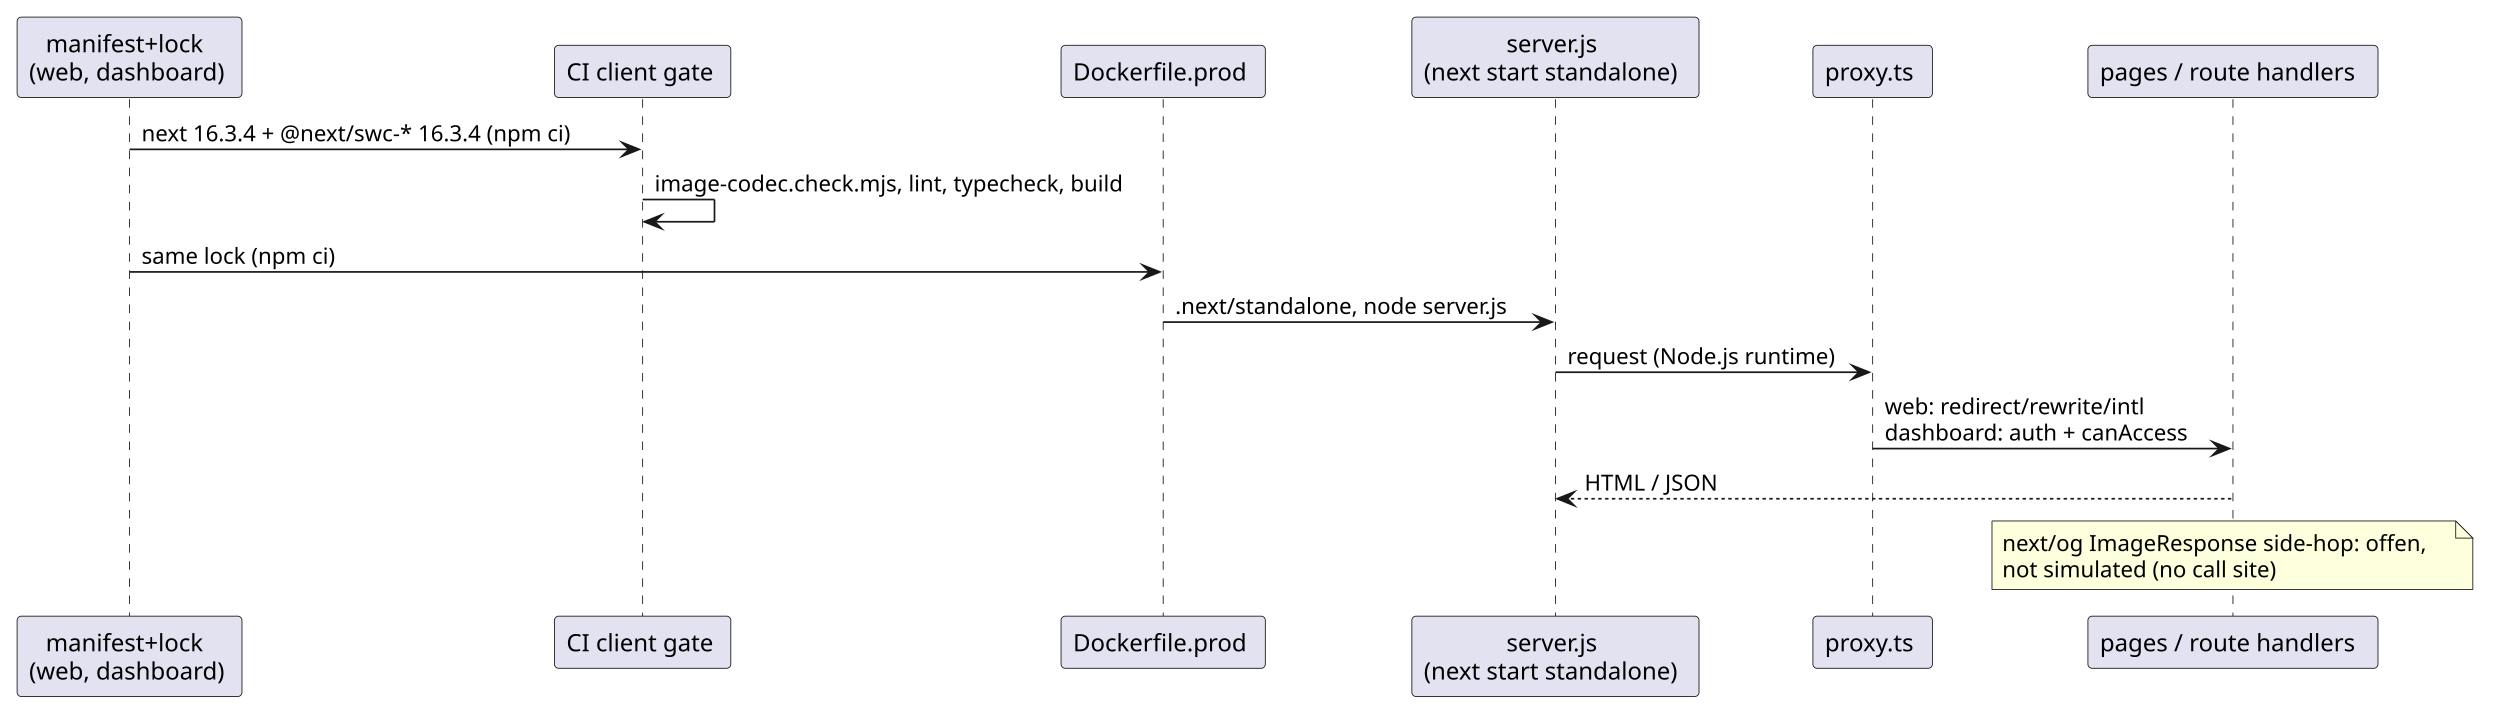
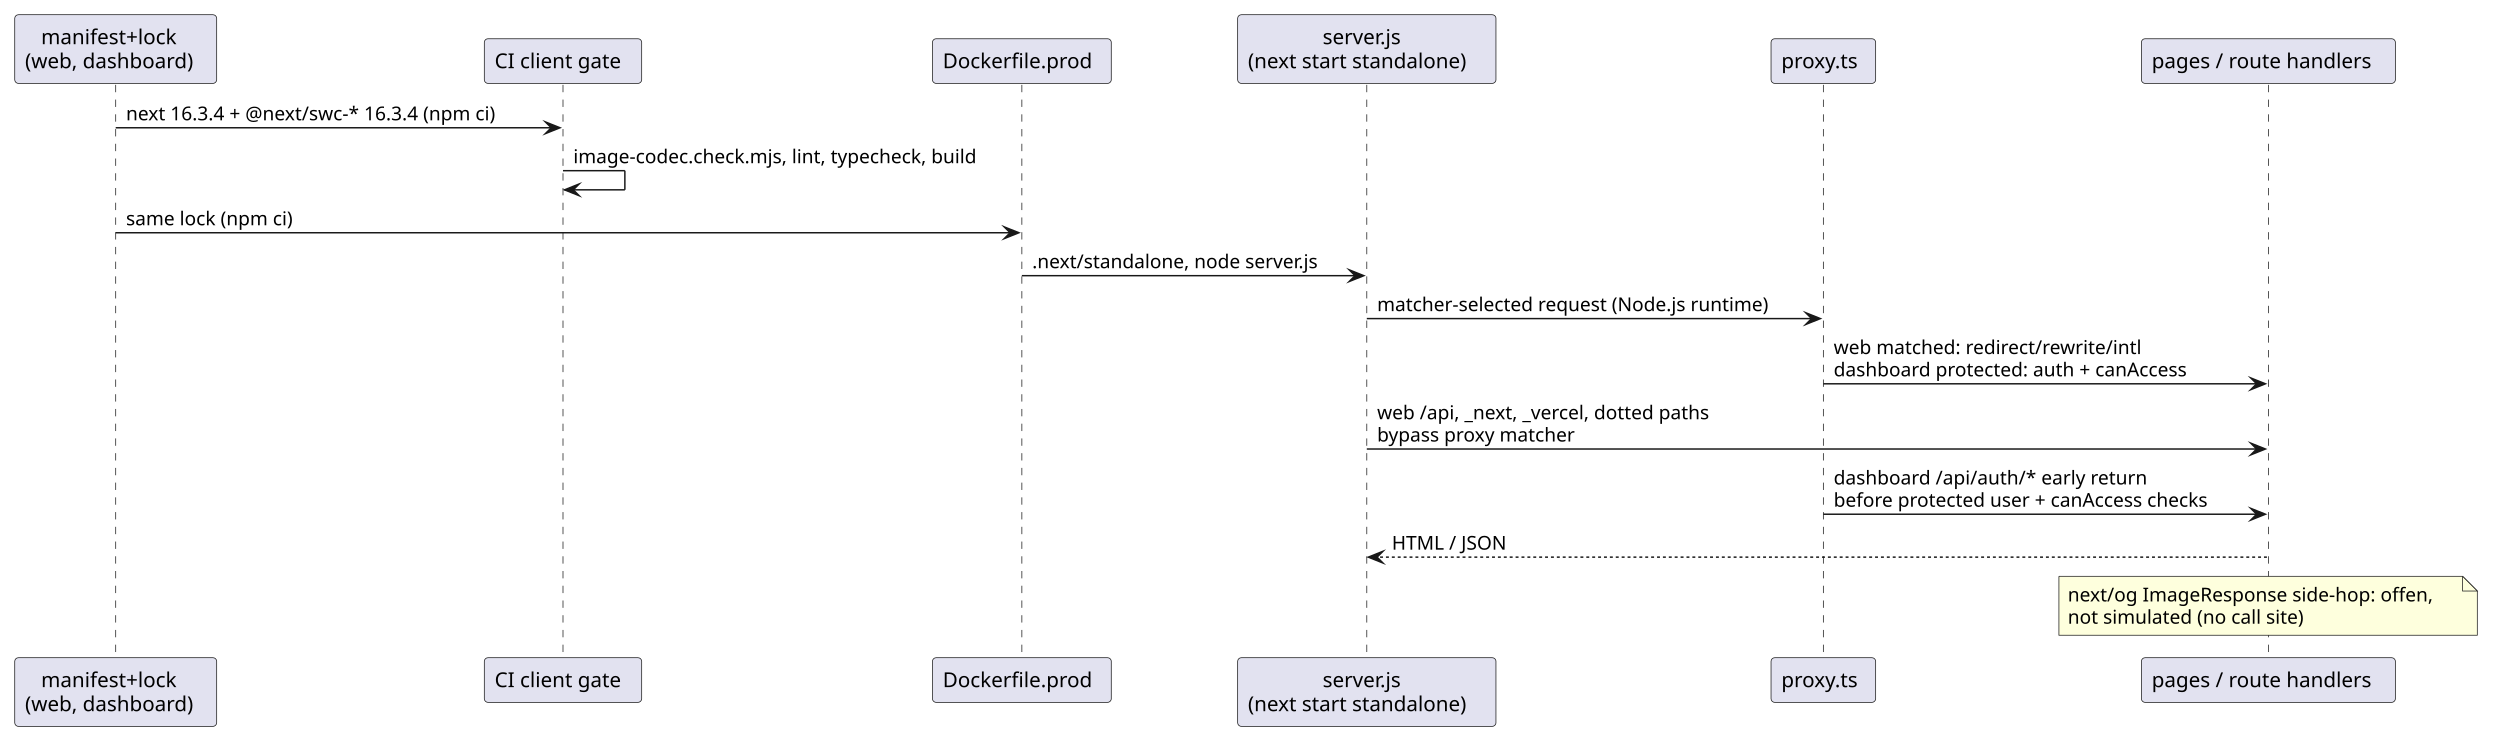
- <svg xmlns="http://www.w3.org/2000/svg" version="1.1" data-diagram-type="SEQUENCE" style="width:1461px;height:419px;background:#FFFFFF;" width="1461px" height="419px" viewBox="0 0 1461 419" zoomAndPan="magnify" preserveAspectRatio="none" contentStyleType="text/css">
+ <svg xmlns="http://www.w3.org/2000/svg" version="1.1" data-diagram-type="SEQUENCE" style="width:1697px;height:505px;background:#FFFFFF;" width="1697px" height="505px" viewBox="0 0 1697 505" zoomAndPan="magnify" preserveAspectRatio="none" contentStyleType="text/css">
  <defs />
  <g font-family="sans-serif" lengthAdjust="spacing">
    <g>
-       <rect x="72.207" y="57.977" width="8" height="302.105" fill="#000" fill-opacity="0" />
-       <line x1="75.707" y1="57.977" x2="75.707" y2="360.082" style="stroke:#181818;stroke-width:0.5;stroke-dasharray:5,5;" />
+       <rect x="75.041" y="57.594" width="8" height="388.859" fill="#000" fill-opacity="0" />
+       <line x1="78.541" y1="57.594" x2="78.541" y2="446.453" style="stroke:#181818;stroke-width:0.5;stroke-dasharray:5,5;" />
    </g>
    <g>
-       <rect x="372.051" y="57.977" width="8" height="302.105" fill="#000" fill-opacity="0" />
-       <line x1="375.551" y1="57.977" x2="375.551" y2="360.082" style="stroke:#181818;stroke-width:0.5;stroke-dasharray:5,5;" />
+       <rect x="378.661" y="57.594" width="8" height="388.859" fill="#000" fill-opacity="0" />
+       <line x1="382.161" y1="57.594" x2="382.161" y2="446.453" style="stroke:#181818;stroke-width:0.5;stroke-dasharray:5,5;" />
    </g>
    <g>
-       <rect x="676.272" y="57.977" width="8" height="302.105" fill="#000" fill-opacity="0" />
-       <line x1="679.772" y1="57.977" x2="679.772" y2="360.082" style="stroke:#181818;stroke-width:0.5;stroke-dasharray:5,5;" />
+       <rect x="690.138" y="57.594" width="8" height="388.859" fill="#000" fill-opacity="0" />
+       <line x1="693.638" y1="57.594" x2="693.638" y2="446.453" style="stroke:#181818;stroke-width:0.5;stroke-dasharray:5,5;" />
    </g>
    <g>
-       <rect x="905.492" y="57.977" width="8" height="302.105" fill="#000" fill-opacity="0" />
-       <line x1="908.992" y1="57.977" x2="908.992" y2="360.082" style="stroke:#181818;stroke-width:0.5;stroke-dasharray:5,5;" />
+       <rect x="924.283" y="57.594" width="8" height="388.859" fill="#000" fill-opacity="0" />
+       <line x1="927.783" y1="57.594" x2="927.783" y2="446.453" style="stroke:#181818;stroke-width:0.5;stroke-dasharray:5,5;" />
    </g>
    <g>
-       <rect x="1090.881" y="57.977" width="8" height="302.105" fill="#000" fill-opacity="0" />
-       <line x1="1094.381" y1="57.977" x2="1094.381" y2="360.082" style="stroke:#181818;stroke-width:0.5;stroke-dasharray:5,5;" />
+       <rect x="1234.188" y="57.594" width="8" height="388.859" fill="#000" fill-opacity="0" />
+       <line x1="1237.688" y1="57.594" x2="1237.688" y2="446.453" style="stroke:#181818;stroke-width:0.5;stroke-dasharray:5,5;" />
    </g>
    <g>
-       <rect x="1301.438" y="57.977" width="8" height="302.105" fill="#000" fill-opacity="0" />
-       <line x1="1304.938" y1="57.977" x2="1304.938" y2="360.082" style="stroke:#181818;stroke-width:0.5;stroke-dasharray:5,5;" />
+       <rect x="1536.279" y="57.594" width="8" height="388.859" fill="#000" fill-opacity="0" />
+       <line x1="1539.779" y1="57.594" x2="1539.779" y2="446.453" style="stroke:#181818;stroke-width:0.5;stroke-dasharray:5,5;" />
    </g>
-     <rect x="10" y="10" width="131.414" height="46.977" fill="#E2E2F0" style="stroke:#181818;stroke-width:0.5;" rx="2.5" ry="2.5" />
-     <text x="26.714" y="30.535" fill="#000" font-size="14" textLength="97.986">manifest+lock</text>
-     <text x="17" y="47.023" fill="#000" font-size="14" textLength="117.414">(web, dashboard)</text>
-     <rect x="324.018" y="26.488" width="103.065" height="30.488" fill="#E2E2F0" style="stroke:#181818;stroke-width:0.5;" rx="2.5" ry="2.5" />
-     <text x="331.018" y="47.023" fill="#000" font-size="14" textLength="89.065">CI client gate</text>
-     <rect x="620.077" y="26.488" width="119.39" height="30.488" fill="#E2E2F0" style="stroke:#181818;stroke-width:0.5;" rx="2.5" ry="2.5" />
-     <text x="627.077" y="47.023" fill="#000" font-size="14" textLength="105.39">Dockerfile.prod</text>
-     <rect x="825.084" y="10" width="167.815" height="46.977" fill="#E2E2F0" style="stroke:#181818;stroke-width:0.5;" rx="2.5" ry="2.5" />
-     <text x="880.359" y="30.535" fill="#000" font-size="14" textLength="57.265">server.js</text>
-     <text x="832.084" y="47.023" fill="#000" font-size="14" textLength="153.815">(next start standalone)</text>
-     <rect x="1059.459" y="26.488" width="69.843" height="30.488" fill="#E2E2F0" style="stroke:#181818;stroke-width:0.5;" rx="2.5" ry="2.5" />
-     <text x="1066.459" y="47.023" fill="#000" font-size="14" textLength="55.843">proxy.ts</text>
-     <rect x="1220.176" y="26.488" width="169.524" height="30.488" fill="#E2E2F0" style="stroke:#181818;stroke-width:0.5;" rx="2.5" ry="2.5" />
-     <text x="1227.176" y="47.023" fill="#000" font-size="14" textLength="155.524">pages / route handlers</text>
-     <rect x="10" y="360.082" width="131.414" height="46.977" fill="#E2E2F0" style="stroke:#181818;stroke-width:0.5;" rx="2.5" ry="2.5" />
-     <text x="26.714" y="380.617" fill="#000" font-size="14" textLength="97.986">manifest+lock</text>
-     <text x="17" y="397.105" fill="#000" font-size="14" textLength="117.414">(web, dashboard)</text>
-     <rect x="324.018" y="360.082" width="103.065" height="30.488" fill="#E2E2F0" style="stroke:#181818;stroke-width:0.5;" rx="2.5" ry="2.5" />
-     <text x="331.018" y="380.617" fill="#000" font-size="14" textLength="89.065">CI client gate</text>
-     <rect x="620.077" y="360.082" width="119.39" height="30.488" fill="#E2E2F0" style="stroke:#181818;stroke-width:0.5;" rx="2.5" ry="2.5" />
-     <text x="627.077" y="380.617" fill="#000" font-size="14" textLength="105.39">Dockerfile.prod</text>
-     <rect x="825.084" y="360.082" width="167.815" height="46.977" fill="#E2E2F0" style="stroke:#181818;stroke-width:0.5;" rx="2.5" ry="2.5" />
-     <text x="880.359" y="380.617" fill="#000" font-size="14" textLength="57.265">server.js</text>
-     <text x="832.084" y="397.105" fill="#000" font-size="14" textLength="153.815">(next start standalone)</text>
-     <rect x="1059.459" y="360.082" width="69.843" height="30.488" fill="#E2E2F0" style="stroke:#181818;stroke-width:0.5;" rx="2.5" ry="2.5" />
-     <text x="1066.459" y="380.617" fill="#000" font-size="14" textLength="55.843">proxy.ts</text>
-     <rect x="1220.176" y="360.082" width="169.524" height="30.488" fill="#E2E2F0" style="stroke:#181818;stroke-width:0.5;" rx="2.5" ry="2.5" />
-     <text x="1227.176" y="380.617" fill="#000" font-size="14" textLength="155.524">pages / route handlers</text>
-     <polygon points="363.551,83.287,373.551,87.287,363.551,91.287,367.551,87.287" fill="#181818" style="stroke:#181818;stroke-width:1;stroke-linejoin:miter;stroke-miterlimit:10;" />
-     <line x1="75.707" y1="87.287" x2="369.551" y2="87.287" style="stroke:#181818;stroke-width:1;" />
-     <text x="82.707" y="82.545" fill="#000" font-size="13" textLength="275.844">next 16.3.4 + @next/swc-* 16.3.4 (npm ci)</text>
-     <line x1="375.551" y1="116.598" x2="417.551" y2="116.598" style="stroke:#181818;stroke-width:1;" />
-     <line x1="417.551" y1="116.598" x2="417.551" y2="129.598" style="stroke:#181818;stroke-width:1;" />
-     <line x1="376.551" y1="129.598" x2="417.551" y2="129.598" style="stroke:#181818;stroke-width:1;" />
-     <polygon points="386.551,125.598,376.551,129.598,386.551,133.598,382.551,129.598" fill="#181818" style="stroke:#181818;stroke-width:1;stroke-linejoin:miter;stroke-miterlimit:10;" />
-     <text x="382.551" y="111.855" fill="#000" font-size="13" textLength="290.221">image-codec.check.mjs, lint, typecheck, build</text>
-     <polygon points="667.772,154.908,677.772,158.908,667.772,162.908,671.772,158.908" fill="#181818" style="stroke:#181818;stroke-width:1;stroke-linejoin:miter;stroke-miterlimit:10;" />
-     <line x1="75.707" y1="158.908" x2="673.772" y2="158.908" style="stroke:#181818;stroke-width:1;" />
-     <text x="82.707" y="154.166" fill="#000" font-size="13" textLength="118.784">same lock (npm ci)</text>
-     <polygon points="896.992,184.219,906.992,188.219,896.992,192.219,900.992,188.219" fill="#181818" style="stroke:#181818;stroke-width:1;stroke-linejoin:miter;stroke-miterlimit:10;" />
-     <line x1="679.772" y1="188.219" x2="902.992" y2="188.219" style="stroke:#181818;stroke-width:1;" />
-     <text x="686.772" y="183.477" fill="#000" font-size="13" textLength="205.22">.next/standalone, node server.js</text>
-     <polygon points="1082.381,213.529,1092.381,217.529,1082.381,221.529,1086.381,217.529" fill="#181818" style="stroke:#181818;stroke-width:1;stroke-linejoin:miter;stroke-miterlimit:10;" />
-     <line x1="908.992" y1="217.529" x2="1088.381" y2="217.529" style="stroke:#181818;stroke-width:1;" />
-     <text x="915.992" y="212.787" fill="#000" font-size="13" textLength="161.389">request (Node.js runtime)</text>
-     <polygon points="1292.938,258.15,1302.938,262.15,1292.938,266.15,1296.938,262.15" fill="#181818" style="stroke:#181818;stroke-width:1;stroke-linejoin:miter;stroke-miterlimit:10;" />
-     <line x1="1094.381" y1="262.15" x2="1298.938" y2="262.15" style="stroke:#181818;stroke-width:1;" />
-     <text x="1101.381" y="242.098" fill="#000" font-size="13" textLength="160.094">web: redirect/rewrite/intl</text>
-     <text x="1101.381" y="257.408" fill="#000" font-size="13" textLength="186.558">dashboard: auth + canAccess</text>
-     <polygon points="919.992,287.461,909.992,291.461,919.992,295.461,915.992,291.461" fill="#181818" style="stroke:#181818;stroke-width:1;stroke-linejoin:miter;stroke-miterlimit:10;" />
-     <line x1="913.992" y1="291.461" x2="1303.938" y2="291.461" style="stroke:#181818;stroke-width:1;stroke-dasharray:2,2;" />
-     <text x="925.992" y="286.719" fill="#000" font-size="13" textLength="81.694">HTML / JSON</text>
-     <path d="M1164.115,304.461 L1164.115,344.461 L1445.115,344.461 L1445.115,314.461 L1435.115,304.461 L1164.115,304.461" style="stroke:#181818;stroke-width:0.5;" fill="#FEFFDD" />
-     <path d="M1435.115,304.461 L1435.115,314.461 L1445.115,314.461 L1435.115,304.461" style="stroke:#181818;stroke-width:0.5;" fill="#FEFFDD" />
-     <text x="1170.115" y="322.029" fill="#000" font-size="13" textLength="260.647">next/og ImageResponse side-hop: offen,</text>
-     <text x="1170.115" y="337.34" fill="#000" font-size="13" textLength="167.534">not simulated (no call site)</text>
+     <rect x="10" y="10" width="137.081" height="46.594" fill="#E2E2F0" style="stroke:#181818;stroke-width:0.5;" rx="2.5" ry="2.5" />
+     <text x="27.893" y="29.995" fill="#000" font-size="14" textLength="101.295">manifest+lock</text>
+     <text x="17" y="46.292" fill="#000" font-size="14" textLength="123.081">(web, dashboard)</text>
+     <rect x="328.749" y="26.297" width="106.825" height="30.297" fill="#E2E2F0" style="stroke:#181818;stroke-width:0.5;" rx="2.5" ry="2.5" />
+     <text x="335.749" y="46.292" fill="#000" font-size="14" textLength="92.825">CI client gate</text>
+     <rect x="632.945" y="26.297" width="121.386" height="30.297" fill="#E2E2F0" style="stroke:#181818;stroke-width:0.5;" rx="2.5" ry="2.5" />
+     <text x="639.945" y="46.292" fill="#000" font-size="14" textLength="107.386">Dockerfile.prod</text>
+     <rect x="840.116" y="10" width="175.335" height="46.594" fill="#E2E2F0" style="stroke:#181818;stroke-width:0.5;" rx="2.5" ry="2.5" />
+     <text x="897.808" y="29.995" fill="#000" font-size="14" textLength="59.951">server.js</text>
+     <text x="847.116" y="46.292" fill="#000" font-size="14" textLength="161.335">(next start standalone)</text>
+     <rect x="1202.182" y="26.297" width="71.012" height="30.297" fill="#E2E2F0" style="stroke:#181818;stroke-width:0.5;" rx="2.5" ry="2.5" />
+     <text x="1209.182" y="46.292" fill="#000" font-size="14" textLength="57.012">proxy.ts</text>
+     <rect x="1453.584" y="26.297" width="172.389" height="30.297" fill="#E2E2F0" style="stroke:#181818;stroke-width:0.5;" rx="2.5" ry="2.5" />
+     <text x="1460.584" y="46.292" fill="#000" font-size="14" textLength="158.389">pages / route handlers</text>
+     <rect x="10" y="446.453" width="137.081" height="46.594" fill="#E2E2F0" style="stroke:#181818;stroke-width:0.5;" rx="2.5" ry="2.5" />
+     <text x="27.893" y="466.448" fill="#000" font-size="14" textLength="101.295">manifest+lock</text>
+     <text x="17" y="482.745" fill="#000" font-size="14" textLength="123.081">(web, dashboard)</text>
+     <rect x="328.749" y="446.453" width="106.825" height="30.297" fill="#E2E2F0" style="stroke:#181818;stroke-width:0.5;" rx="2.5" ry="2.5" />
+     <text x="335.749" y="466.448" fill="#000" font-size="14" textLength="92.825">CI client gate</text>
+     <rect x="632.945" y="446.453" width="121.386" height="30.297" fill="#E2E2F0" style="stroke:#181818;stroke-width:0.5;" rx="2.5" ry="2.5" />
+     <text x="639.945" y="466.448" fill="#000" font-size="14" textLength="107.386">Dockerfile.prod</text>
+     <rect x="840.116" y="446.453" width="175.335" height="46.594" fill="#E2E2F0" style="stroke:#181818;stroke-width:0.5;" rx="2.5" ry="2.5" />
+     <text x="897.808" y="466.448" fill="#000" font-size="14" textLength="59.951">server.js</text>
+     <text x="847.116" y="482.745" fill="#000" font-size="14" textLength="161.335">(next start standalone)</text>
+     <rect x="1202.182" y="446.453" width="71.012" height="30.297" fill="#E2E2F0" style="stroke:#181818;stroke-width:0.5;" rx="2.5" ry="2.5" />
+     <text x="1209.182" y="466.448" fill="#000" font-size="14" textLength="57.012">proxy.ts</text>
+     <rect x="1453.584" y="446.453" width="172.389" height="30.297" fill="#E2E2F0" style="stroke:#181818;stroke-width:0.5;" rx="2.5" ry="2.5" />
+     <text x="1460.584" y="466.448" fill="#000" font-size="14" textLength="158.389">pages / route handlers</text>
+     <polygon points="370.161,82.727,380.161,86.727,370.161,90.727,374.161,86.727" fill="#181818" style="stroke:#181818;stroke-width:1;stroke-linejoin:miter;stroke-miterlimit:10;" />
+     <line x1="78.541" y1="86.727" x2="376.161" y2="86.727" style="stroke:#181818;stroke-width:1;" />
+     <text x="85.541" y="81.661" fill="#000" font-size="13" textLength="279.621">next 16.3.4 + @next/swc-* 16.3.4 (npm ci)</text>
+     <line x1="382.161" y1="115.859" x2="424.161" y2="115.859" style="stroke:#181818;stroke-width:1;" />
+     <line x1="424.161" y1="115.859" x2="424.161" y2="128.859" style="stroke:#181818;stroke-width:1;" />
+     <line x1="383.161" y1="128.859" x2="424.161" y2="128.859" style="stroke:#181818;stroke-width:1;" />
+     <polygon points="393.161,124.859,383.161,128.859,393.161,132.859,389.161,128.859" fill="#181818" style="stroke:#181818;stroke-width:1;stroke-linejoin:miter;stroke-miterlimit:10;" />
+     <text x="389.161" y="110.793" fill="#000" font-size="13" textLength="297.477">image-codec.check.mjs, lint, typecheck, build</text>
+     <polygon points="681.638,153.992,691.638,157.992,681.638,161.992,685.638,157.992" fill="#181818" style="stroke:#181818;stroke-width:1;stroke-linejoin:miter;stroke-miterlimit:10;" />
+     <line x1="78.541" y1="157.992" x2="687.638" y2="157.992" style="stroke:#181818;stroke-width:1;" />
+     <text x="85.541" y="152.926" fill="#000" font-size="13" textLength="124.097">same lock (npm ci)</text>
+     <polygon points="915.783,183.125,925.783,187.125,915.783,191.125,919.783,187.125" fill="#181818" style="stroke:#181818;stroke-width:1;stroke-linejoin:miter;stroke-miterlimit:10;" />
+     <line x1="693.638" y1="187.125" x2="921.783" y2="187.125" style="stroke:#181818;stroke-width:1;" />
+     <text x="700.638" y="182.059" fill="#000" font-size="13" textLength="210.146">.next/standalone, node server.js</text>
+     <polygon points="1225.688,212.258,1235.688,216.258,1225.688,220.258,1229.688,216.258" fill="#181818" style="stroke:#181818;stroke-width:1;stroke-linejoin:miter;stroke-miterlimit:10;" />
+     <line x1="927.783" y1="216.258" x2="1231.688" y2="216.258" style="stroke:#181818;stroke-width:1;" />
+     <text x="934.783" y="211.192" fill="#000" font-size="13" textLength="285.905">matcher-selected request (Node.js runtime)</text>
+     <polygon points="1527.779,256.523,1537.779,260.523,1527.779,264.523,1531.779,260.523" fill="#181818" style="stroke:#181818;stroke-width:1;stroke-linejoin:miter;stroke-miterlimit:10;" />
+     <line x1="1237.688" y1="260.523" x2="1533.779" y2="260.523" style="stroke:#181818;stroke-width:1;" />
+     <text x="1244.688" y="240.325" fill="#000" font-size="13" textLength="223.031">web matched: redirect/rewrite/intl</text>
+     <text x="1244.688" y="255.458" fill="#000" font-size="13" textLength="261.568">dashboard protected: auth + canAccess</text>
+     <polygon points="1527.779,300.789,1537.779,304.789,1527.779,308.789,1531.779,304.789" fill="#181818" style="stroke:#181818;stroke-width:1;stroke-linejoin:miter;stroke-miterlimit:10;" />
+     <line x1="927.783" y1="304.789" x2="1533.779" y2="304.789" style="stroke:#181818;stroke-width:1;" />
+     <text x="934.783" y="284.59" fill="#000" font-size="13" textLength="244.95">web /api, _next, _vercel, dotted paths</text>
+     <text x="934.783" y="299.723" fill="#000" font-size="13" textLength="145.368">bypass proxy matcher</text>
+     <polygon points="1527.779,345.055,1537.779,349.055,1527.779,353.055,1531.779,349.055" fill="#181818" style="stroke:#181818;stroke-width:1;stroke-linejoin:miter;stroke-miterlimit:10;" />
+     <line x1="1237.688" y1="349.055" x2="1533.779" y2="349.055" style="stroke:#181818;stroke-width:1;" />
+     <text x="1244.688" y="328.856" fill="#000" font-size="13" textLength="223.285">dashboard /api/auth/* early return</text>
+     <text x="1244.688" y="343.989" fill="#000" font-size="13" textLength="278.091">before protected user + canAccess checks</text>
+     <polygon points="938.783,374.188,928.783,378.188,938.783,382.188,934.783,378.188" fill="#181818" style="stroke:#181818;stroke-width:1;stroke-linejoin:miter;stroke-miterlimit:10;" />
+     <line x1="932.783" y1="378.188" x2="1538.779" y2="378.188" style="stroke:#181818;stroke-width:1;stroke-dasharray:2,2;" />
+     <text x="944.783" y="373.122" fill="#000" font-size="13" textLength="80.863">HTML / JSON</text>
+     <path d="M1397.594,391.188 L1397.594,431.188 L1681.594,431.188 L1681.594,401.188 L1671.594,391.188 L1397.594,391.188" style="stroke:#181818;stroke-width:0.5;" fill="#FEFFDD" />
+     <path d="M1671.594,391.188 L1671.594,401.188 L1681.594,401.188 L1671.594,391.188" style="stroke:#181818;stroke-width:0.5;" fill="#FEFFDD" />
+     <text x="1403.594" y="408.254" fill="#000" font-size="13" textLength="263.371">next/og ImageResponse side-hop: offen,</text>
+     <text x="1403.594" y="423.387" fill="#000" font-size="13" textLength="174.186">not simulated (no call site)</text>
  </g>
</svg>
